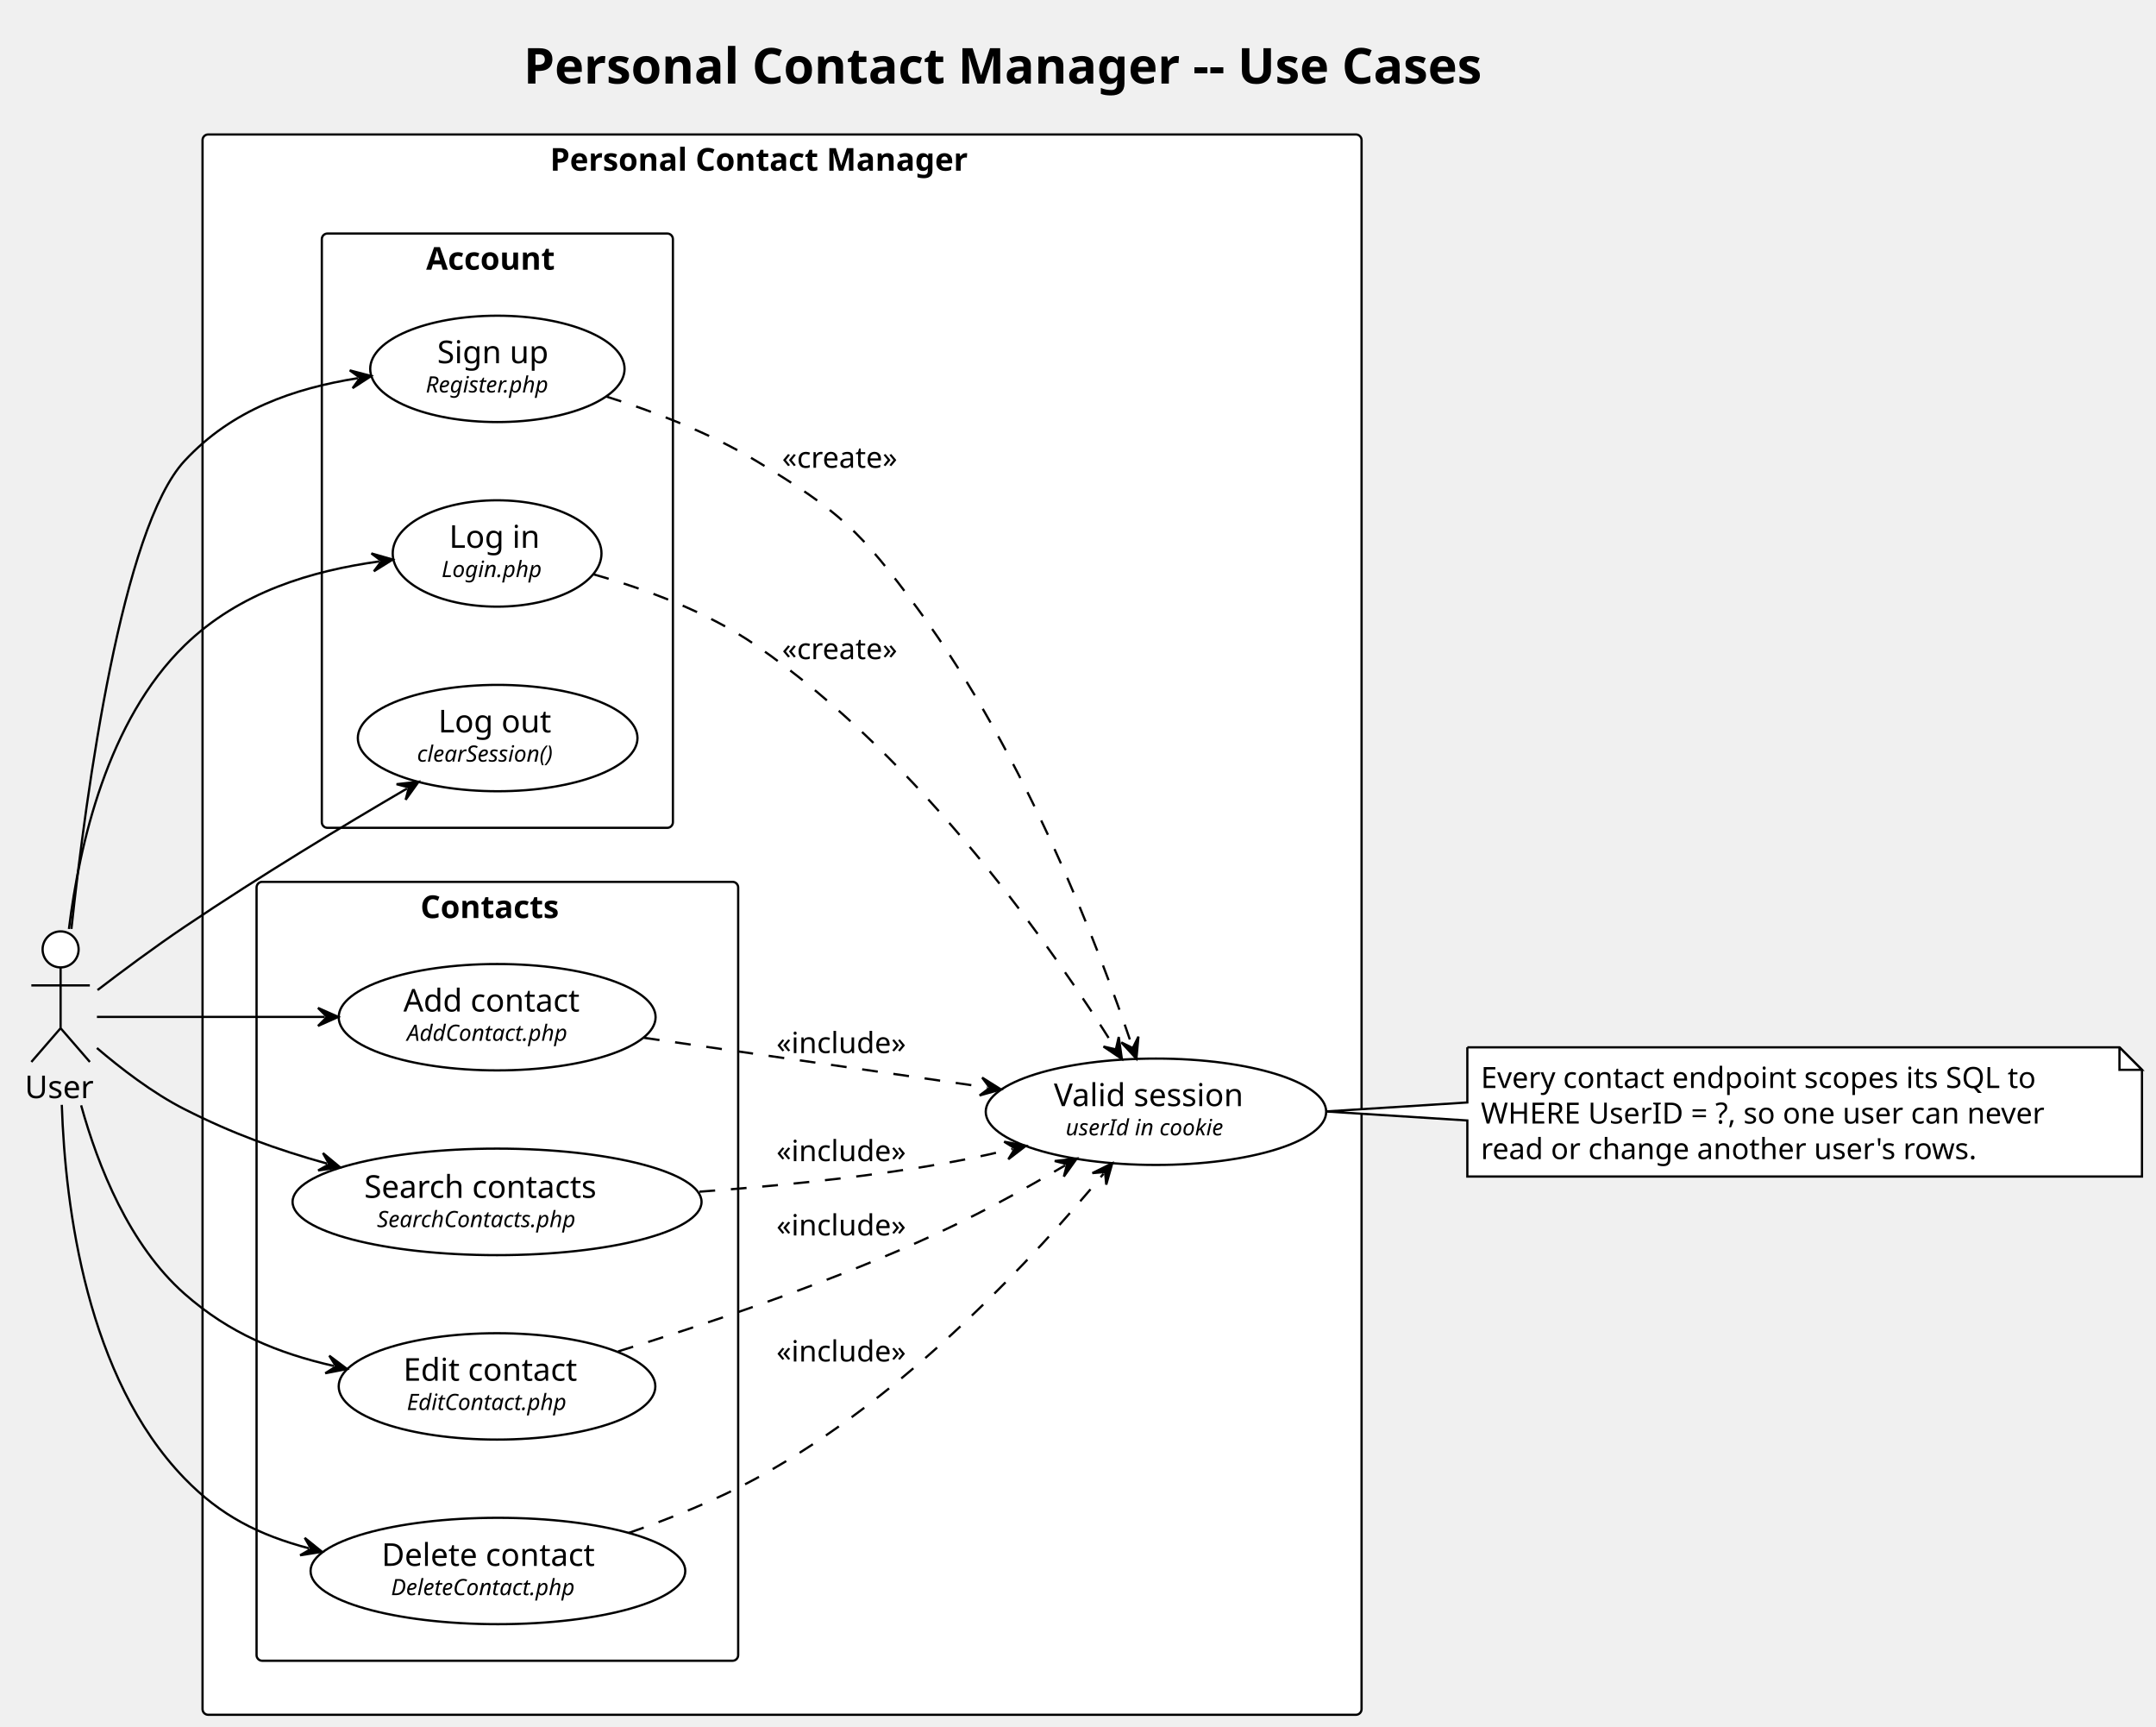
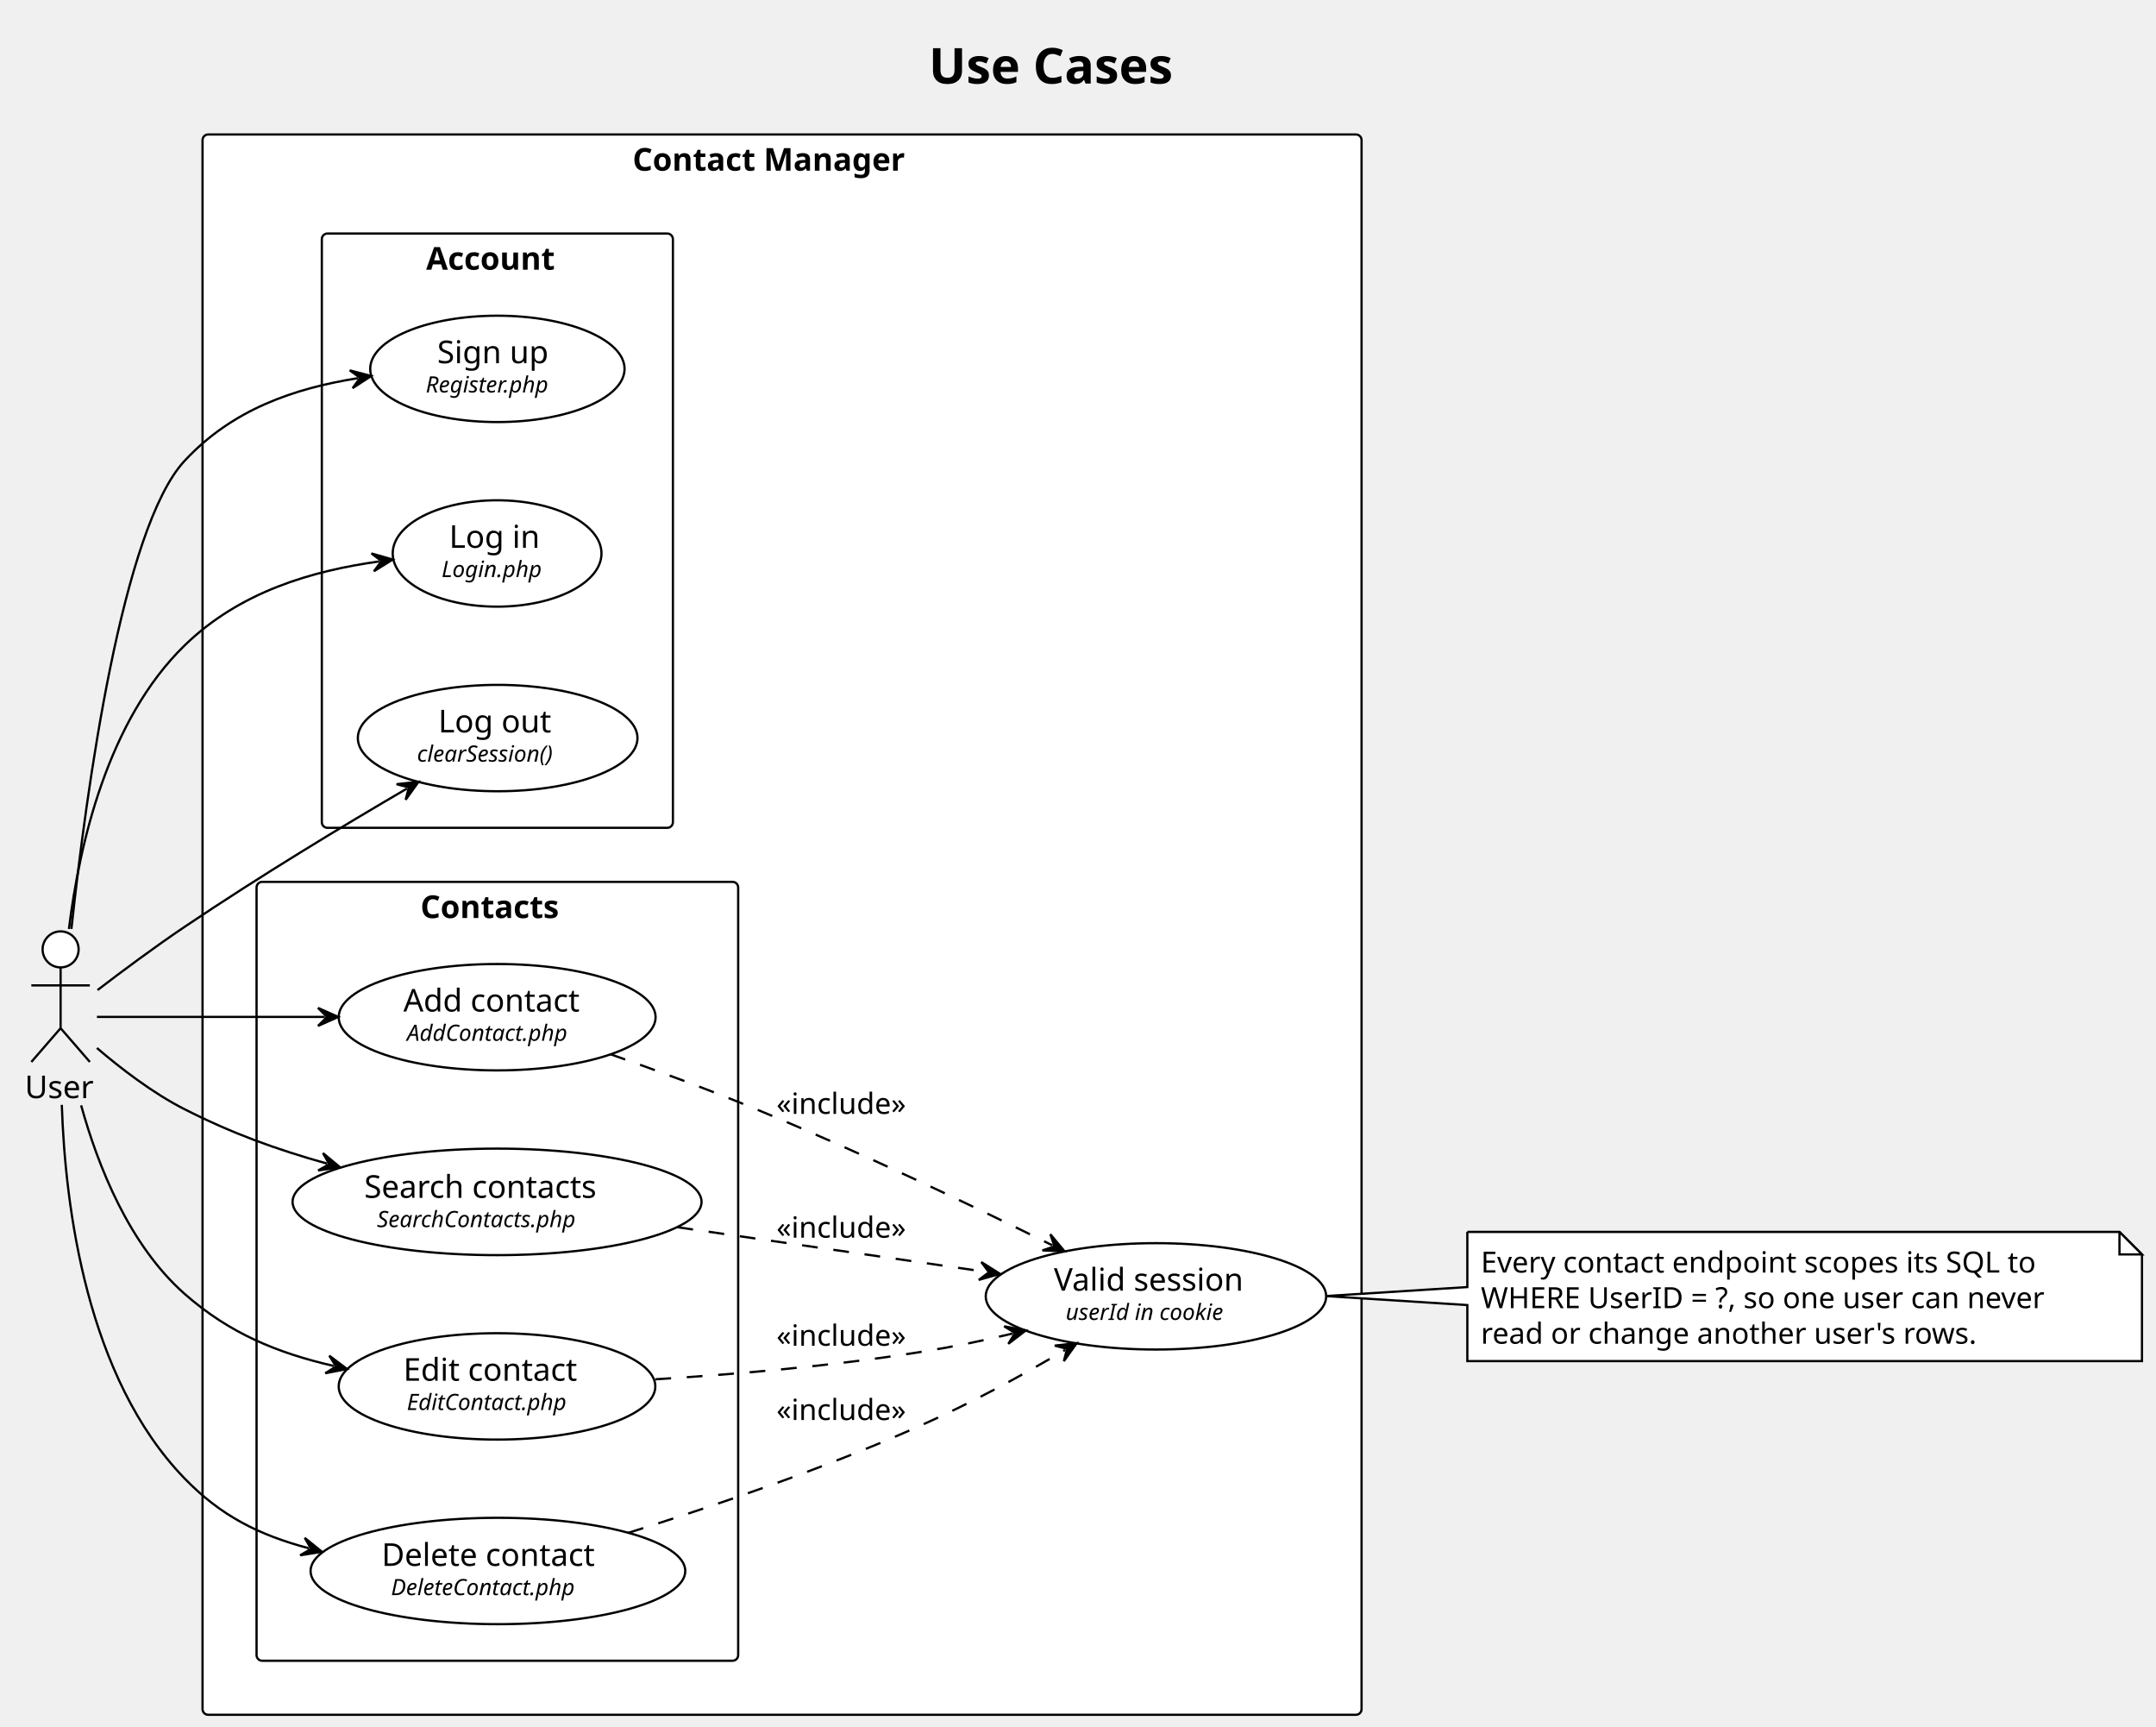
<svg xmlns="http://www.w3.org/2000/svg" contentStyleType="text/css" height="767px" preserveAspectRatio="none" style="width:958px;height:767px;background:#FFFFFF;" version="1.1" viewBox="0 0 958 767" width="958px" zoomAndPan="magnify">
  <defs />
  <g>
-     <text fill="#000000" font-family="Verdana" font-size="22" font-weight="bold" lengthAdjust="spacing" textLength="484.505" x="232.633" y="37.118">Personal Contact Manager -- Use Cases</text>
-     <g id="cluster_Personal Contact Manager">
+     <text fill="#000000" font-family="Verdana" font-size="22" font-weight="bold" lengthAdjust="spacing" textLength="124.373" x="412.699" y="37.118">Use Cases</text>
+     <g id="cluster_Contact Manager">
      <rect fill="#FFFFFF" height="702" rx="2.5" ry="2.5" style="stroke:#000000;stroke-width:1.0;" width="515" x="90" y="59.737" />
-       <text fill="#000000" font-family="Verdana" font-size="14" font-weight="bold" lengthAdjust="spacing" textLength="206.165" x="244.417" y="75.812">Personal Contact Manager</text>
+       <text fill="#000000" font-family="Verdana" font-size="14" font-weight="bold" lengthAdjust="spacing" textLength="132.836" x="281.082" y="75.812">Contact Manager</text>
    </g>
    <g id="cluster_Account">
      <rect fill="#FFFFFF" height="264" rx="2.5" ry="2.5" style="stroke:#000000;stroke-width:1.0;" width="156" x="143" y="103.737" />
      <text fill="#000000" font-family="Verdana" font-size="14" font-weight="bold" lengthAdjust="spacing" textLength="63.28" x="189.36" y="119.812">Account</text>
    </g>
    <g id="cluster_Contacts">
      <rect fill="#FFFFFF" height="346" rx="2.5" ry="2.5" style="stroke:#000000;stroke-width:1.0;" width="214" x="114" y="391.737" />
      <text fill="#000000" font-family="Verdana" font-size="14" font-weight="bold" lengthAdjust="spacing" textLength="68.366" x="186.817" y="407.812">Contacts</text>
    </g>
    <g id="elem_UC_SESSION">
-       <ellipse cx="513.639" cy="493.862" fill="#FFFFFF" rx="75.639" ry="23.625" style="stroke:#000000;stroke-width:1.0;" />
-       <text fill="#000000" font-family="Verdana" font-size="14" lengthAdjust="spacing" textLength="90.727" x="468.275" y="491.353">Valid session</text>
-       <text fill="#000000" font-family="Verdana" font-size="10" font-style="italic" lengthAdjust="spacing" textLength="80.225" x="473.526" y="504.346">userId in cookie</text>
+       <ellipse cx="513.639" cy="575.862" fill="#FFFFFF" rx="75.639" ry="23.625" style="stroke:#000000;stroke-width:1.0;" />
+       <text fill="#000000" font-family="Verdana" font-size="14" lengthAdjust="spacing" textLength="90.727" x="468.275" y="573.353">Valid session</text>
+       <text fill="#000000" font-family="Verdana" font-size="10" font-style="italic" lengthAdjust="spacing" textLength="80.225" x="473.526" y="586.346">userId in cookie</text>
    </g>
    <g id="elem_UC_SIGNUP">
      <ellipse cx="221.008" cy="163.862" fill="#FFFFFF" rx="56.508" ry="23.625" style="stroke:#000000;stroke-width:1.0;" />
      <text fill="#000000" font-family="Verdana" font-size="14" lengthAdjust="spacing" textLength="53.498" x="194.259" y="161.353">Sign up</text>
      <text fill="#000000" font-family="Verdana" font-size="10" font-style="italic" lengthAdjust="spacing" textLength="63.672" x="189.172" y="174.346">Register.php</text>
    </g>
    <g id="elem_UC_LOGIN">
      <ellipse cx="220.881" cy="245.862" fill="#FFFFFF" rx="46.381" ry="23.625" style="stroke:#000000;stroke-width:1.0;" />
      <text fill="#000000" font-family="Verdana" font-size="14" lengthAdjust="spacing" textLength="42.636" x="199.564" y="243.353">Log in</text>
      <text fill="#000000" font-family="Verdana" font-size="10" font-style="italic" lengthAdjust="spacing" textLength="49.351" x="196.206" y="256.346">Login.php</text>
    </g>
    <g id="elem_UC_LOGOUT">
      <ellipse cx="221.129" cy="327.862" fill="#FFFFFF" rx="62.129" ry="23.625" style="stroke:#000000;stroke-width:1.0;" />
      <text fill="#000000" font-family="Verdana" font-size="14" lengthAdjust="spacing" textLength="52.808" x="194.725" y="325.353">Log out</text>
      <text fill="#000000" font-family="Verdana" font-size="10" font-style="italic" lengthAdjust="spacing" textLength="71.621" x="185.319" y="338.346">clearSession()</text>
    </g>
    <g id="elem_UC_ADD">
      <ellipse cx="220.904" cy="451.862" fill="#FFFFFF" rx="70.404" ry="23.625" style="stroke:#000000;stroke-width:1.0;" />
      <text fill="#000000" font-family="Verdana" font-size="14" lengthAdjust="spacing" textLength="83.323" x="179.242" y="449.353">Add contact</text>
      <text fill="#000000" font-family="Verdana" font-size="10" font-style="italic" lengthAdjust="spacing" textLength="80.19" x="180.809" y="462.346">AddContact.php</text>
    </g>
    <g id="elem_UC_SEARCH">
      <ellipse cx="220.863" cy="533.897" fill="#FFFFFF" rx="90.863" ry="23.66" style="stroke:#000000;stroke-width:1.0;" />
      <text fill="#000000" font-family="Verdana" font-size="14" lengthAdjust="spacing" textLength="112.048" x="161.839" y="532.108">Search contacts</text>
      <text fill="#000000" font-family="Verdana" font-size="10" font-style="italic" lengthAdjust="spacing" textLength="100.718" x="167.504" y="545.101">SearchContacts.php</text>
    </g>
    <g id="elem_UC_EDIT">
      <ellipse cx="220.846" cy="615.862" fill="#FFFFFF" rx="70.346" ry="23.625" style="stroke:#000000;stroke-width:1.0;" />
      <text fill="#000000" font-family="Verdana" font-size="14" lengthAdjust="spacing" textLength="83.241" x="179.225" y="613.353">Edit contact</text>
      <text fill="#000000" font-family="Verdana" font-size="10" font-style="italic" lengthAdjust="spacing" textLength="80.142" x="180.775" y="626.346">EditContact.php</text>
    </g>
    <g id="elem_UC_DELETE">
      <ellipse cx="221.249" cy="697.865" fill="#FFFFFF" rx="83.249" ry="23.628" style="stroke:#000000;stroke-width:1.0;" />
      <text fill="#000000" font-family="Verdana" font-size="14" lengthAdjust="spacing" textLength="101.473" x="169.565" y="695.6">Delete contact</text>
      <text fill="#000000" font-family="Verdana" font-size="10" font-style="italic" lengthAdjust="spacing" textLength="93.115" x="173.744" y="708.593">DeleteContact.php</text>
    </g>
    <g id="elem_user">
      <ellipse cx="26.928" cy="421.737" fill="#FFFFFF" rx="8" ry="8" style="stroke:#000000;stroke-width:1.0;" />
      <path d="M26.928,429.737 L26.928,456.737 M13.928,437.737 L39.928,437.737 M26.928,456.737 L13.928,471.737 M26.928,456.737 L39.928,471.737 " fill="none" style="stroke:#000000;stroke-width:1.0;" />
      <text fill="#000000" font-family="Verdana" font-size="14" lengthAdjust="spacing" textLength="31.855" x="11" y="487.812">User</text>
    </g>
-     <g id="elem_GMN27">
-       <path d="M652,465.237 L652,489.737 L589.03,493.737 L652,497.737 L652,522.635 A0,0 0 0 0 652,522.635 L951.77,522.635 A0,0 0 0 0 951.77,522.635 L951.77,475.237 L941.77,465.237 L652,465.237 A0,0 0 0 0 652,465.237 " fill="#FFFFFF" style="stroke:#000000;stroke-width:1.0;" />
-       <path d="M941.77,465.237 L941.77,475.237 L951.77,475.237 L941.77,465.237 " fill="#FFFFFF" style="stroke:#000000;stroke-width:1.0;" />
-       <text fill="#000000" font-family="Verdana" font-size="13" lengthAdjust="spacing" textLength="267.897" x="658" y="483.307">Every contact endpoint scopes its SQL to</text>
-       <text fill="#000000" font-family="Verdana" font-size="13" lengthAdjust="spacing" textLength="278.77" x="658" y="499.106">WHERE UserID = ?, so one user can never</text>
-       <text fill="#000000" font-family="Verdana" font-size="13" lengthAdjust="spacing" textLength="237.066" x="658" y="514.906">read or change another user's rows.</text>
+     <g id="elem_GMN25">
+       <path d="M652,547.237 L652,571.737 L589.03,575.737 L652,579.737 L652,604.635 A0,0 0 0 0 652,604.635 L951.77,604.635 A0,0 0 0 0 951.77,604.635 L951.77,557.237 L941.77,547.237 L652,547.237 A0,0 0 0 0 652,547.237 " fill="#FFFFFF" style="stroke:#000000;stroke-width:1.0;" />
+       <path d="M941.77,547.237 L941.77,557.237 L951.77,557.237 L941.77,547.237 " fill="#FFFFFF" style="stroke:#000000;stroke-width:1.0;" />
+       <text fill="#000000" font-family="Verdana" font-size="13" lengthAdjust="spacing" textLength="267.897" x="658" y="565.307">Every contact endpoint scopes its SQL to</text>
+       <text fill="#000000" font-family="Verdana" font-size="13" lengthAdjust="spacing" textLength="278.77" x="658" y="581.106">WHERE UserID = ?, so one user can never</text>
+       <text fill="#000000" font-family="Verdana" font-size="13" lengthAdjust="spacing" textLength="237.066" x="658" y="596.906">read or change another user's rows.</text>
    </g>
    <g id="link_user_UC_SIGNUP">
      <path d="M31.73,412.647 C38.38,350.857 54.29,234.567 82,204.737 C103.18,181.937 130.476,172.568 159.016,167.988 " fill="none" id="user-to-UC_SIGNUP" style="stroke:#000000;stroke-width:1.0;" />
      <polygon fill="#000000" points="164.94,167.037,155.42,164.514,160.003,167.83,156.688,172.413,164.94,167.037" style="stroke:#000000;stroke-width:1.0;" />
    </g>
    <g id="link_user_UC_LOGIN">
      <path d="M30.63,412.667 C35.22,375.367 47.76,320.047 82,286.737 C106.63,262.777 138.678,253.557 168.558,249.387 " fill="none" id="user-to-UC_LOGIN" style="stroke:#000000;stroke-width:1.0;" />
      <polygon fill="#000000" points="174.5,248.557,165.034,245.84,169.548,249.248,166.139,253.763,174.5,248.557" style="stroke:#000000;stroke-width:1.0;" />
    </g>
    <g id="link_user_UC_LOGOUT">
      <path d="M43.33,439.807 C53.99,431.647 68.64,420.727 82,411.737 C116.68,388.407 152.559,366.804 180.819,350.294 " fill="none" id="user-to-UC_LOGOUT" style="stroke:#000000;stroke-width:1.0;" />
      <polygon fill="#000000" points="186,347.267,176.211,348.353,181.683,349.789,180.247,355.261,186,347.267" style="stroke:#000000;stroke-width:1.0;" />
    </g>
    <g id="link_user_UC_ADD">
      <path d="M43.07,451.737 C66.05,451.737 105.32,451.737 144.31,451.737 " fill="none" id="user-to-UC_ADD" style="stroke:#000000;stroke-width:1.0;" />
      <polygon fill="#000000" points="150.31,451.737,141.31,447.737,145.31,451.737,141.31,455.737,150.31,451.737" style="stroke:#000000;stroke-width:1.0;" />
    </g>
    <g id="link_user_UC_SEARCH">
      <path d="M43.06,465.547 C53.37,474.377 67.72,485.497 82,492.737 C103.51,503.637 122.644,510.525 145.323,516.895 " fill="none" id="user-to-UC_SEARCH" style="stroke:#000000;stroke-width:1.0;" />
      <polygon fill="#000000" points="151.1,518.517,143.517,512.233,146.286,517.165,141.354,519.935,151.1,518.517" style="stroke:#000000;stroke-width:1.0;" />
    </g>
    <g id="link_user_UC_EDIT">
      <path d="M36.05,491.017 C43.56,518.127 57.43,553.057 82,574.737 C101.96,592.347 123.352,601.055 148.352,606.795 " fill="none" id="user-to-UC_EDIT" style="stroke:#000000;stroke-width:1.0;" />
      <polygon fill="#000000" points="154.2,608.137,146.323,602.225,149.327,607.018,144.533,610.022,154.2,608.137" style="stroke:#000000;stroke-width:1.0;" />
    </g>
    <g id="link_user_UC_DELETE">
      <path d="M27.46,490.797 C28.99,536.597 38.58,611.937 82,656.737 C98.18,673.427 115.012,681.863 137.282,687.793 " fill="none" id="user-to-UC_DELETE" style="stroke:#000000;stroke-width:1.0;" />
      <polygon fill="#000000" points="143.08,689.337,135.412,683.156,138.248,688.051,133.354,690.887,143.08,689.337" style="stroke:#000000;stroke-width:1.0;" />
    </g>
-     <g id="link_UC_SIGNUP_UC_SESSION">
-       <path d="M269.37,176.137 C290.63,182.847 315.48,192.337 336,204.737 C373.15,227.187 382.3,235.747 408,270.737 C456.22,336.377 488.613,422.135 503.023,464.625 " fill="none" id="UC_SIGNUP-to-UC_SESSION" style="stroke:#000000;stroke-width:1.0;stroke-dasharray:7.0,7.0;" />
-       <polygon fill="#000000" points="504.95,470.307,505.848,460.499,503.344,465.572,498.271,463.069,504.95,470.307" style="stroke:#000000;stroke-width:1.0;" />
-       <text fill="#000000" font-family="Verdana" font-size="13" lengthAdjust="spacing" textLength="57.497" x="347.5" y="207.807">«create»</text>
-     </g>
-     <g id="link_UC_LOGIN_UC_SESSION">
-       <path d="M263.74,255.137 C286.47,261.577 314.29,271.727 336,286.737 C410.19,338.047 468.744,422.933 495.304,465.313 " fill="none" id="UC_LOGIN-to-UC_SESSION" style="stroke:#000000;stroke-width:1.0;stroke-dasharray:7.0,7.0;" />
-       <polygon fill="#000000" points="498.49,470.397,497.1,460.647,495.835,466.161,490.321,464.895,498.49,470.397" style="stroke:#000000;stroke-width:1.0;" />
-       <text fill="#000000" font-family="Verdana" font-size="13" lengthAdjust="spacing" textLength="57.497" x="347.5" y="292.807">«create»</text>
-     </g>
    <g id="link_UC_ADD_UC_SESSION">
-       <path d="M286.11,461.007 C333.15,467.807 390.962,476.169 438.822,483.089 " fill="none" id="UC_ADD-to-UC_SESSION" style="stroke:#000000;stroke-width:1.0;stroke-dasharray:7.0,7.0;" />
-       <polygon fill="#000000" points="444.76,483.947,436.425,478.701,439.812,483.232,435.28,486.618,444.76,483.947" style="stroke:#000000;stroke-width:1.0;" />
-       <text fill="#000000" font-family="Verdana" font-size="13" lengthAdjust="spacing" textLength="62.962" x="345" y="467.807">«include»</text>
+       <path d="M271.21,468.297 C291.44,475.397 315.01,484.047 336,492.737 C383.87,512.547 432.192,535.667 467.642,553.207 " fill="none" id="UC_ADD-to-UC_SESSION" style="stroke:#000000;stroke-width:1.0;stroke-dasharray:7.0,7.0;" />
+       <polygon fill="#000000" points="473.02,555.867,466.727,548.291,468.538,553.65,463.18,555.461,473.02,555.867" style="stroke:#000000;stroke-width:1.0;" />
+       <text fill="#000000" font-family="Verdana" font-size="13" lengthAdjust="spacing" textLength="62.962" x="345" y="494.807">«include»</text>
    </g>
    <g id="link_UC_SEARCH_UC_SESSION">
-       <path d="M310.79,529.377 C341.69,527.127 376.49,523.747 408,518.737 C423.66,516.247 434.604,514.053 450.034,510.363 " fill="none" id="UC_SEARCH-to-UC_SESSION" style="stroke:#000000;stroke-width:1.0;stroke-dasharray:7.0,7.0;" />
-       <polygon fill="#000000" points="455.87,508.967,446.187,507.17,451.007,510.13,448.047,514.951,455.87,508.967" style="stroke:#000000;stroke-width:1.0;" />
-       <text fill="#000000" font-family="Verdana" font-size="13" lengthAdjust="spacing" textLength="62.962" x="345" y="515.807">«include»</text>
+       <path d="M301,545.157 C345.86,551.647 395.512,558.818 438.442,565.028 " fill="none" id="UC_SEARCH-to-UC_SESSION" style="stroke:#000000;stroke-width:1.0;stroke-dasharray:7.0,7.0;" />
+       <polygon fill="#000000" points="444.38,565.887,436.045,560.64,439.432,565.172,434.9,568.558,444.38,565.887" style="stroke:#000000;stroke-width:1.0;" />
+       <text fill="#000000" font-family="Verdana" font-size="13" lengthAdjust="spacing" textLength="62.962" x="345" y="549.807">«include»</text>
    </g>
    <g id="link_UC_EDIT_UC_SESSION">
-       <path d="M274.66,600.327 C312.43,588.627 364.17,571.257 408,551.737 C432.26,540.927 453.217,529.467 473.277,517.678 " fill="none" id="UC_EDIT-to-UC_SESSION" style="stroke:#000000;stroke-width:1.0;stroke-dasharray:7.0,7.0;" />
-       <polygon fill="#000000" points="478.45,514.637,468.664,515.749,474.139,517.171,472.718,522.646,478.45,514.637" style="stroke:#000000;stroke-width:1.0;" />
-       <text fill="#000000" font-family="Verdana" font-size="13" lengthAdjust="spacing" textLength="62.962" x="345" y="548.807">«include»</text>
+       <path d="M291.2,612.707 C326.34,610.517 369.61,606.837 408,600.737 C423.66,598.247 434.604,596.053 450.034,592.363 " fill="none" id="UC_EDIT-to-UC_SESSION" style="stroke:#000000;stroke-width:1.0;stroke-dasharray:7.0,7.0;" />
+       <polygon fill="#000000" points="455.87,590.967,446.187,589.17,451.007,592.13,448.047,596.951,455.87,590.967" style="stroke:#000000;stroke-width:1.0;" />
+       <text fill="#000000" font-family="Verdana" font-size="13" lengthAdjust="spacing" textLength="62.962" x="345" y="597.807">«include»</text>
    </g>
    <g id="link_UC_DELETE_UC_SESSION">
-       <path d="M279.44,680.927 C298.02,674.487 318.36,666.347 336,656.737 C403.21,620.127 460.928,556.865 490.388,521.365 " fill="none" id="UC_DELETE-to-UC_SESSION" style="stroke:#000000;stroke-width:1.0;stroke-dasharray:7.0,7.0;" />
-       <polygon fill="#000000" points="494.22,516.747,485.394,521.119,491.027,520.595,491.551,526.227,494.22,516.747" style="stroke:#000000;stroke-width:1.0;" />
-       <text fill="#000000" font-family="Verdana" font-size="13" lengthAdjust="spacing" textLength="62.962" x="345" y="604.807">«include»</text>
+       <path d="M279.15,680.927 C316.46,669.267 365.89,652.497 408,633.737 C432.26,622.927 453.217,611.467 473.277,599.678 " fill="none" id="UC_DELETE-to-UC_SESSION" style="stroke:#000000;stroke-width:1.0;stroke-dasharray:7.0,7.0;" />
+       <polygon fill="#000000" points="478.45,596.637,468.664,597.749,474.139,599.171,472.718,604.646,478.45,596.637" style="stroke:#000000;stroke-width:1.0;" />
+       <text fill="#000000" font-family="Verdana" font-size="13" lengthAdjust="spacing" textLength="62.962" x="345" y="630.807">«include»</text>
    </g>
  </g>
</svg>
